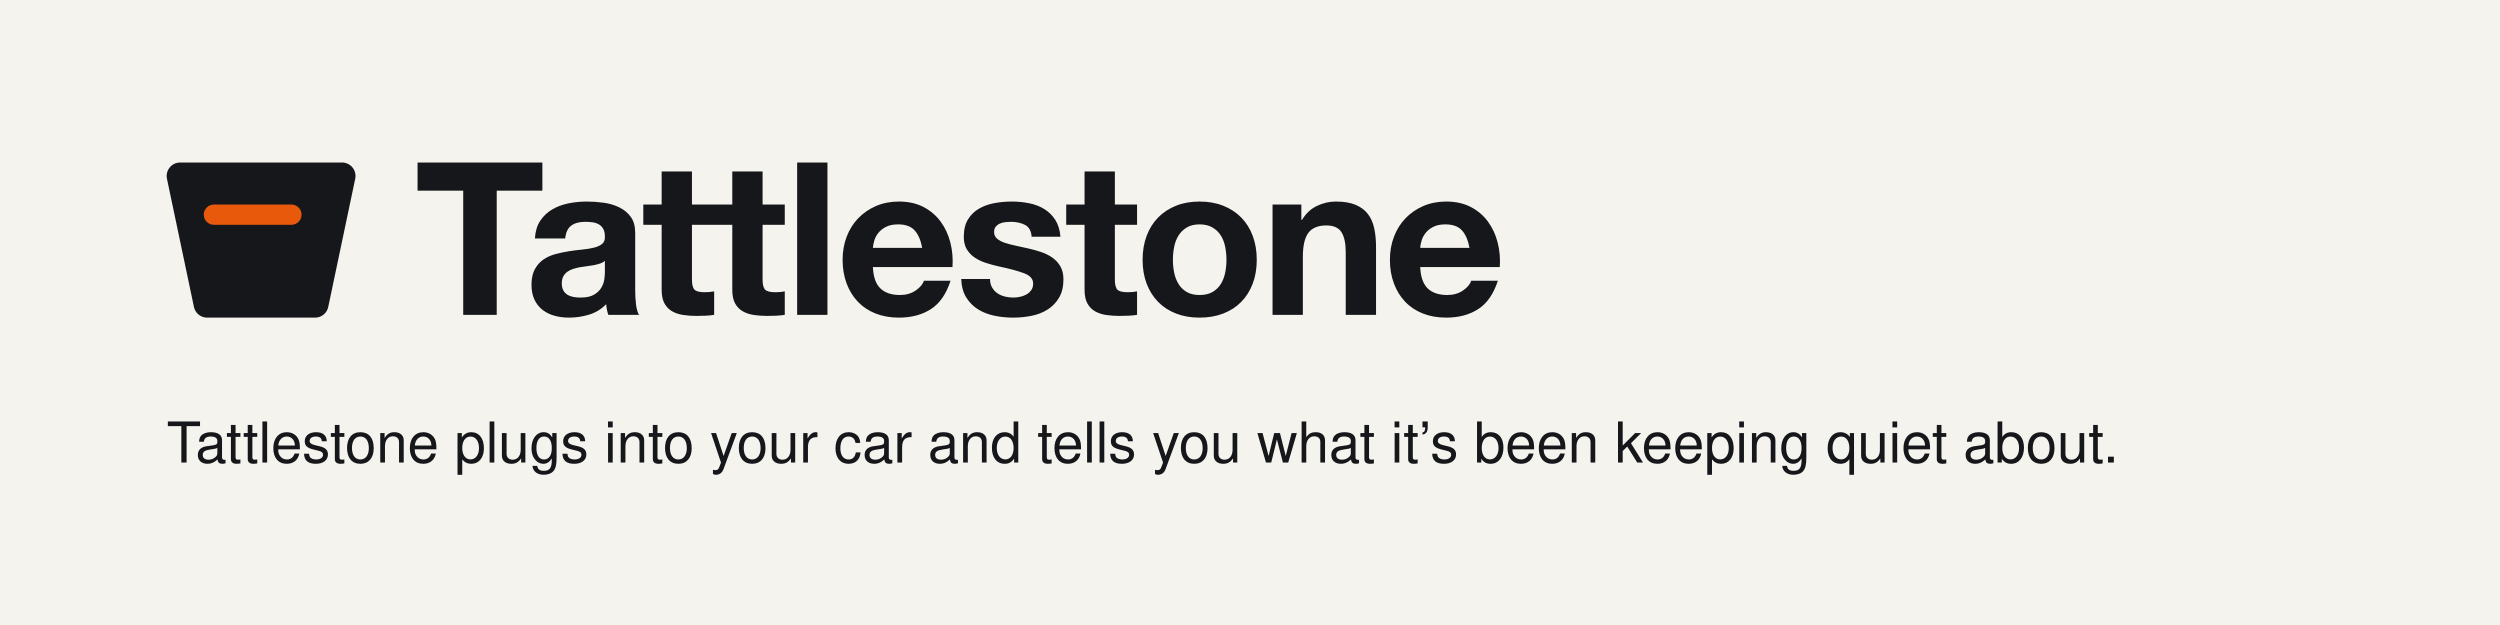
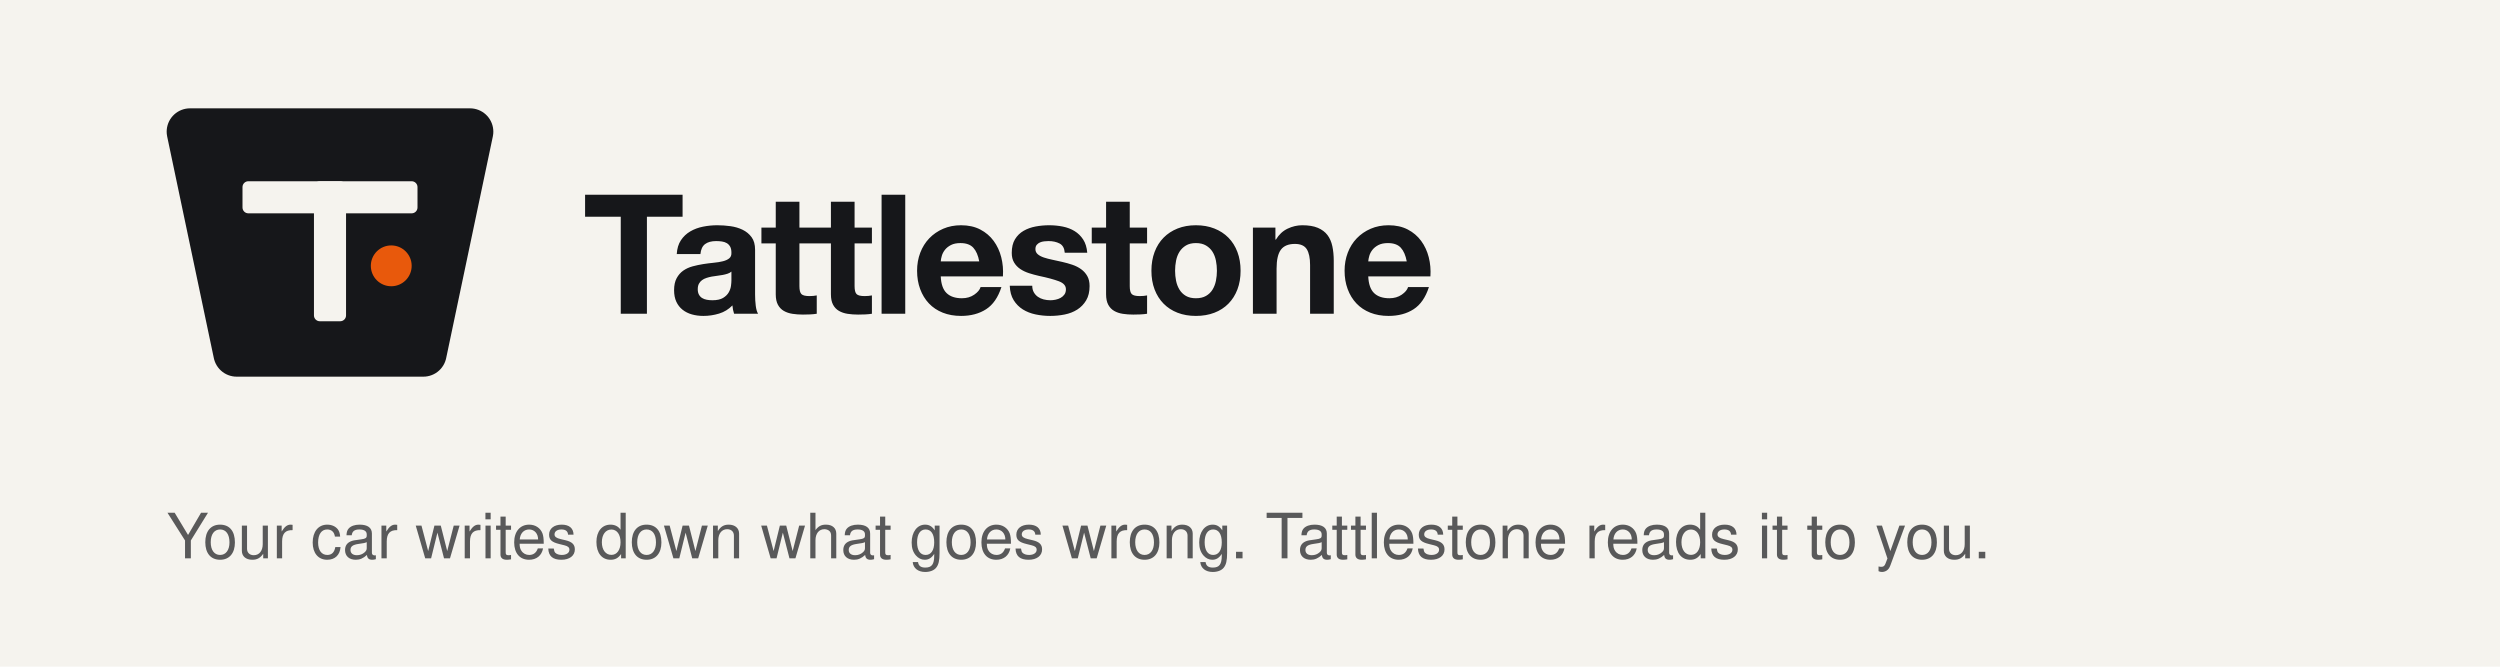
- <svg xmlns="http://www.w3.org/2000/svg" viewBox="0 0 1200 300" role="img" aria-label="Tattlestone. Tattlestone plugs into your car and tells you what it’s been keeping quiet about.">
-   <rect x="0" y="0" width="1200" height="300" fill="#F5F3EE" />
-   <g transform="translate(80 78) scale(0.10242)">
-     <g transform="scale(7.9022) translate(-4 -4)">
-       <path d="M12 12 H108 L92 88 H28 Z" fill="#16171A" stroke="#16171A" stroke-width="16" stroke-linejoin="round" />
-       <rect x="26" y="28.93" width="58" height="12.02" rx="6.01" fill="#E8590C" />
-     </g>
-     <g transform="translate(1162.8 714)">
-       <path fill="#16171A" d="M227.0 -582.0V0.0H384.0V-582.0H598.0V-714.0H13.0V-582.0ZM563.0 -358.0Q566.0 -408.0 588.0 -441.0Q610.0 -474.0 644.0 -494.0Q678.0 -514.0 720.5 -522.5Q763.0 -531.0 806.0 -531.0Q845.0 -531.0 885.0 -525.5Q925.0 -520.0 958.0 -504.0Q991.0 -488.0 1012.0 -459.5Q1033.0 -431.0 1033.0 -384.0V-115.0Q1033.0 -80.0 1037.0 -48.0Q1041.0 -16.0 1051.0 0.0H907.0Q903.0 -12.0 900.5 -24.5Q898.0 -37.0 897.0 -50.0Q863.0 -15.0 817.0 -1.0Q771.0 13.0 723.0 13.0Q686.0 13.0 654.0 4.0Q622.0 -5.0 598.0 -24.0Q574.0 -43.0 560.5 -72.0Q547.0 -101.0 547.0 -141.0Q547.0 -185.0 562.5 -213.5Q578.0 -242.0 602.5 -259.0Q627.0 -276.0 658.5 -284.5Q690.0 -293.0 722.0 -298.0Q754.0 -303.0 785.0 -306.0Q816.0 -309.0 840.0 -315.0Q864.0 -321.0 878.0 -332.5Q892.0 -344.0 891.0 -366.0Q891.0 -389.0 883.5 -402.5Q876.0 -416.0 863.5 -423.5Q851.0 -431.0 834.5 -433.5Q818.0 -436.0 799.0 -436.0Q757.0 -436.0 733.0 -418.0Q709.0 -400.0 705.0 -358.0ZM891.0 -253.0Q882.0 -245.0 868.5 -240.5Q855.0 -236.0 839.5 -233.0Q824.0 -230.0 807.0 -228.0Q790.0 -226.0 773.0 -223.0Q757.0 -220.0 741.5 -215.0Q726.0 -210.0 714.5 -201.5Q703.0 -193.0 696.0 -180.0Q689.0 -167.0 689.0 -147.0Q689.0 -128.0 696.0 -115.0Q703.0 -102.0 715.0 -94.5Q727.0 -87.0 743.0 -84.0Q759.0 -81.0 776.0 -81.0Q818.0 -81.0 841.0 -95.0Q864.0 -109.0 875.0 -128.5Q886.0 -148.0 888.5 -168.0Q891.0 -188.0 891.0 -200.0ZM1299.0 -517.0V-672.0H1157.0V-517.0H1071.0V-422.0H1157.0V-117.0Q1157.0 -78.0 1170.0 -54.0Q1183.0 -30.0 1205.5 -17.0Q1228.0 -4.0 1257.5 0.5Q1287.0 5.0 1320.0 5.0Q1341.0 5.0 1363.0 4.0Q1385.0 3.0 1403.0 0.0V-110.0Q1393.0 -108.0 1382.0 -107.0Q1371.0 -106.0 1359.0 -106.0Q1323.0 -106.0 1311.0 -118.0Q1299.0 -130.0 1299.0 -166.0V-422.0H1403.0V-517.0ZM1630.0 -517.0V-672.0H1488.0V-517.0H1402.0V-422.0H1488.0V-117.0Q1488.0 -78.0 1501.0 -54.0Q1514.0 -30.0 1536.5 -17.0Q1559.0 -4.0 1588.5 0.5Q1618.0 5.0 1651.0 5.0Q1672.0 5.0 1694.0 4.0Q1716.0 3.0 1734.0 0.0V-110.0Q1724.0 -108.0 1713.0 -107.0Q1702.0 -106.0 1690.0 -106.0Q1654.0 -106.0 1642.0 -118.0Q1630.0 -130.0 1630.0 -166.0V-422.0H1734.0V-517.0ZM1792.0 -714.0V0.0H1934.0V-714.0ZM2378.0 -314.0H2147.0Q2148.0 -329.0 2153.5 -348.0Q2159.0 -367.0 2172.5 -384.0Q2186.0 -401.0 2208.5 -412.5Q2231.0 -424.0 2265.0 -424.0Q2317.0 -424.0 2342.5 -396.0Q2368.0 -368.0 2378.0 -314.0ZM2147.0 -224.0H2520.0Q2524.0 -284.0 2510.0 -339.0Q2496.0 -394.0 2464.5 -437.0Q2433.0 -480.0 2384.0 -505.5Q2335.0 -531.0 2269.0 -531.0Q2210.0 -531.0 2161.5 -510.0Q2113.0 -489.0 2078.0 -452.5Q2043.0 -416.0 2024.0 -366.0Q2005.0 -316.0 2005.0 -258.0Q2005.0 -198.0 2023.5 -148.0Q2042.0 -98.0 2076.0 -62.0Q2110.0 -26.0 2159.0 -6.5Q2208.0 13.0 2269.0 13.0Q2357.0 13.0 2419.0 -27.0Q2481.0 -67.0 2511.0 -160.0H2386.0Q2379.0 -136.0 2348.0 -114.5Q2317.0 -93.0 2274.0 -93.0Q2214.0 -93.0 2182.0 -124.0Q2150.0 -155.0 2147.0 -224.0ZM2696.0 -168.0H2561.0Q2563.0 -116.0 2584.5 -81.5Q2606.0 -47.0 2639.5 -26.0Q2673.0 -5.0 2716.0 4.0Q2759.0 13.0 2804.0 13.0Q2848.0 13.0 2890.5 4.5Q2933.0 -4.0 2966.0 -25.0Q2999.0 -46.0 3019.5 -80.5Q3040.0 -115.0 3040.0 -166.0Q3040.0 -202.0 3026.0 -226.5Q3012.0 -251.0 2989.0 -267.5Q2966.0 -284.0 2936.5 -294.0Q2907.0 -304.0 2876.0 -311.0Q2846.0 -318.0 2817.0 -324.0Q2788.0 -330.0 2765.5 -337.5Q2743.0 -345.0 2729.0 -357.0Q2715.0 -369.0 2715.0 -388.0Q2715.0 -404.0 2723.0 -413.5Q2731.0 -423.0 2742.5 -428.0Q2754.0 -433.0 2768.0 -434.5Q2782.0 -436.0 2794.0 -436.0Q2832.0 -436.0 2860.0 -421.5Q2888.0 -407.0 2891.0 -366.0H3026.0Q3022.0 -414.0 3001.5 -445.5Q2981.0 -477.0 2950.0 -496.0Q2919.0 -515.0 2879.5 -523.0Q2840.0 -531.0 2798.0 -531.0Q2756.0 -531.0 2716.0 -523.5Q2676.0 -516.0 2644.0 -497.5Q2612.0 -479.0 2592.5 -447.0Q2573.0 -415.0 2573.0 -365.0Q2573.0 -331.0 2587.0 -307.5Q2601.0 -284.0 2624.0 -268.5Q2647.0 -253.0 2676.5 -243.5Q2706.0 -234.0 2737.0 -227.0Q2813.0 -211.0 2855.5 -195.0Q2898.0 -179.0 2898.0 -147.0Q2898.0 -128.0 2889.0 -115.5Q2880.0 -103.0 2866.5 -95.5Q2853.0 -88.0 2836.5 -84.5Q2820.0 -81.0 2805.0 -81.0Q2784.0 -81.0 2764.5 -86.0Q2745.0 -91.0 2730.0 -101.5Q2715.0 -112.0 2705.5 -128.5Q2696.0 -145.0 2696.0 -168.0ZM3281.0 -517.0V-672.0H3139.0V-517.0H3053.0V-422.0H3139.0V-117.0Q3139.0 -78.0 3152.0 -54.0Q3165.0 -30.0 3187.5 -17.0Q3210.0 -4.0 3239.5 0.5Q3269.0 5.0 3302.0 5.0Q3323.0 5.0 3345.0 4.0Q3367.0 3.0 3385.0 0.0V-110.0Q3375.0 -108.0 3364.0 -107.0Q3353.0 -106.0 3341.0 -106.0Q3305.0 -106.0 3293.0 -118.0Q3281.0 -130.0 3281.0 -166.0V-422.0H3385.0V-517.0ZM3553.0 -258.0Q3553.0 -289.0 3559.0 -319.0Q3565.0 -349.0 3579.5 -372.0Q3594.0 -395.0 3618.0 -409.5Q3642.0 -424.0 3678.0 -424.0Q3714.0 -424.0 3738.5 -409.5Q3763.0 -395.0 3777.5 -372.0Q3792.0 -349.0 3798.0 -319.0Q3804.0 -289.0 3804.0 -258.0Q3804.0 -227.0 3798.0 -197.5Q3792.0 -168.0 3777.5 -144.5Q3763.0 -121.0 3738.5 -107.0Q3714.0 -93.0 3678.0 -93.0Q3642.0 -93.0 3618.0 -107.0Q3594.0 -121.0 3579.5 -144.5Q3565.0 -168.0 3559.0 -197.5Q3553.0 -227.0 3553.0 -258.0ZM3411.0 -258.0Q3411.0 -196.0 3430.0 -146.0Q3449.0 -96.0 3484.0 -60.5Q3519.0 -25.0 3568.0 -6.0Q3617.0 13.0 3678.0 13.0Q3739.0 13.0 3788.5 -6.0Q3838.0 -25.0 3873.0 -60.5Q3908.0 -96.0 3927.0 -146.0Q3946.0 -196.0 3946.0 -258.0Q3946.0 -320.0 3927.0 -370.5Q3908.0 -421.0 3873.0 -456.5Q3838.0 -492.0 3788.5 -511.5Q3739.0 -531.0 3678.0 -531.0Q3617.0 -531.0 3568.0 -511.5Q3519.0 -492.0 3484.0 -456.5Q3449.0 -421.0 3430.0 -370.5Q3411.0 -320.0 3411.0 -258.0ZM4020.0 -517.0V0.0H4162.0V-271.0Q4162.0 -350.0 4188.0 -384.5Q4214.0 -419.0 4272.0 -419.0Q4323.0 -419.0 4343.0 -387.5Q4363.0 -356.0 4363.0 -292.0V0.0H4505.0V-318.0Q4505.0 -366.0 4496.5 -405.5Q4488.0 -445.0 4467.0 -472.5Q4446.0 -500.0 4409.5 -515.5Q4373.0 -531.0 4316.0 -531.0Q4271.0 -531.0 4228.0 -510.5Q4185.0 -490.0 4158.0 -445.0H4155.0V-517.0ZM4943.0 -314.0H4712.0Q4713.0 -329.0 4718.5 -348.0Q4724.0 -367.0 4737.5 -384.0Q4751.0 -401.0 4773.5 -412.5Q4796.0 -424.0 4830.0 -424.0Q4882.0 -424.0 4907.5 -396.0Q4933.0 -368.0 4943.0 -314.0ZM4712.0 -224.0H5085.0Q5089.0 -284.0 5075.0 -339.0Q5061.0 -394.0 5029.5 -437.0Q4998.0 -480.0 4949.0 -505.5Q4900.0 -531.0 4834.0 -531.0Q4775.0 -531.0 4726.5 -510.0Q4678.0 -489.0 4643.0 -452.5Q4608.0 -416.0 4589.0 -366.0Q4570.0 -316.0 4570.0 -258.0Q4570.0 -198.0 4588.5 -148.0Q4607.0 -98.0 4641.0 -62.0Q4675.0 -26.0 4724.0 -6.5Q4773.0 13.0 4834.0 13.0Q4922.0 13.0 4984.0 -27.0Q5046.0 -67.0 5076.0 -160.0H4951.0Q4944.0 -136.0 4913.0 -114.5Q4882.0 -93.0 4839.0 -93.0Q4779.0 -93.0 4747.0 -124.0Q4715.0 -155.0 4712.0 -224.0Z" />
-     </g>
+ <svg xmlns="http://www.w3.org/2000/svg" viewBox="0 0 1200 320" role="img" aria-label="Tattlestone. Your car writes down what goes wrong. Tattlestone reads it to you.">
+   <rect x="0" y="0" width="1200" height="320" fill="#F5F3EE" />
+   <g transform="translate(74.4 46.4) scale(1.4)">
+     <polygon points="12,12 108,12 92,88 28,88" fill="#16171A" stroke="#16171A" stroke-width="16" stroke-linejoin="round" />
+     <rect x="30" y="29" width="60" height="11" rx="2" fill="#F5F3EE" />
+     <rect x="54.5" y="29" width="11" height="48" rx="2" fill="#F5F3EE" />
+     <circle cx="81" cy="58" r="7" fill="#E8590C" />
  </g>
-   <text x="80" y="222" font-family="-apple-system, 'Helvetica Neue', Helvetica, Arial, sans-serif" font-size="27" fill="#16171A">Tattlestone plugs into your car and tells you what it’s been keeping quiet about.</text>
+   <path transform="translate(279.8 150.6) scale(0.08)" fill="#16171A" d="M227.0 -582.0V0.0H384.0V-582.0H598.0V-714.0H13.0V-582.0ZM563.0 -358.0Q566.0 -408.0 588.0 -441.0Q610.0 -474.0 644.0 -494.0Q678.0 -514.0 720.5 -522.5Q763.0 -531.0 806.0 -531.0Q845.0 -531.0 885.0 -525.5Q925.0 -520.0 958.0 -504.0Q991.0 -488.0 1012.0 -459.5Q1033.0 -431.0 1033.0 -384.0V-115.0Q1033.0 -80.0 1037.0 -48.0Q1041.0 -16.0 1051.0 0.0H907.0Q903.0 -12.0 900.5 -24.5Q898.0 -37.0 897.0 -50.0Q863.0 -15.0 817.0 -1.0Q771.0 13.0 723.0 13.0Q686.0 13.0 654.0 4.0Q622.0 -5.0 598.0 -24.0Q574.0 -43.0 560.5 -72.0Q547.0 -101.0 547.0 -141.0Q547.0 -185.0 562.5 -213.5Q578.0 -242.0 602.5 -259.0Q627.0 -276.0 658.5 -284.5Q690.0 -293.0 722.0 -298.0Q754.0 -303.0 785.0 -306.0Q816.0 -309.0 840.0 -315.0Q864.0 -321.0 878.0 -332.5Q892.0 -344.0 891.0 -366.0Q891.0 -389.0 883.5 -402.5Q876.0 -416.0 863.5 -423.5Q851.0 -431.0 834.5 -433.5Q818.0 -436.0 799.0 -436.0Q757.0 -436.0 733.0 -418.0Q709.0 -400.0 705.0 -358.0ZM891.0 -253.0Q882.0 -245.0 868.5 -240.5Q855.0 -236.0 839.5 -233.0Q824.0 -230.0 807.0 -228.0Q790.0 -226.0 773.0 -223.0Q757.0 -220.0 741.5 -215.0Q726.0 -210.0 714.5 -201.5Q703.0 -193.0 696.0 -180.0Q689.0 -167.0 689.0 -147.0Q689.0 -128.0 696.0 -115.0Q703.0 -102.0 715.0 -94.5Q727.0 -87.0 743.0 -84.0Q759.0 -81.0 776.0 -81.0Q818.0 -81.0 841.0 -95.0Q864.0 -109.0 875.0 -128.5Q886.0 -148.0 888.5 -168.0Q891.0 -188.0 891.0 -200.0ZM1299.0 -517.0V-672.0H1157.0V-517.0H1071.0V-422.0H1157.0V-117.0Q1157.0 -78.0 1170.0 -54.0Q1183.0 -30.0 1205.5 -17.0Q1228.0 -4.0 1257.5 0.5Q1287.0 5.0 1320.0 5.0Q1341.0 5.0 1363.0 4.0Q1385.0 3.0 1403.0 0.0V-110.0Q1393.0 -108.0 1382.0 -107.0Q1371.0 -106.0 1359.0 -106.0Q1323.0 -106.0 1311.0 -118.0Q1299.0 -130.0 1299.0 -166.0V-422.0H1403.0V-517.0ZM1630.0 -517.0V-672.0H1488.0V-517.0H1402.0V-422.0H1488.0V-117.0Q1488.0 -78.0 1501.0 -54.0Q1514.0 -30.0 1536.5 -17.0Q1559.0 -4.0 1588.5 0.5Q1618.0 5.0 1651.0 5.0Q1672.0 5.0 1694.0 4.0Q1716.0 3.0 1734.0 0.0V-110.0Q1724.0 -108.0 1713.0 -107.0Q1702.0 -106.0 1690.0 -106.0Q1654.0 -106.0 1642.0 -118.0Q1630.0 -130.0 1630.0 -166.0V-422.0H1734.0V-517.0ZM1792.0 -714.0V0.0H1934.0V-714.0ZM2378.0 -314.0H2147.0Q2148.0 -329.0 2153.5 -348.0Q2159.0 -367.0 2172.5 -384.0Q2186.0 -401.0 2208.5 -412.5Q2231.0 -424.0 2265.0 -424.0Q2317.0 -424.0 2342.5 -396.0Q2368.0 -368.0 2378.0 -314.0ZM2147.0 -224.0H2520.0Q2524.0 -284.0 2510.0 -339.0Q2496.0 -394.0 2464.5 -437.0Q2433.0 -480.0 2384.0 -505.5Q2335.0 -531.0 2269.0 -531.0Q2210.0 -531.0 2161.5 -510.0Q2113.0 -489.0 2078.0 -452.5Q2043.0 -416.0 2024.0 -366.0Q2005.0 -316.0 2005.0 -258.0Q2005.0 -198.0 2023.5 -148.0Q2042.0 -98.0 2076.0 -62.0Q2110.0 -26.0 2159.0 -6.5Q2208.0 13.0 2269.0 13.0Q2357.0 13.0 2419.0 -27.0Q2481.0 -67.0 2511.0 -160.0H2386.0Q2379.0 -136.0 2348.0 -114.5Q2317.0 -93.0 2274.0 -93.0Q2214.0 -93.0 2182.0 -124.0Q2150.0 -155.0 2147.0 -224.0ZM2696.0 -168.0H2561.0Q2563.0 -116.0 2584.5 -81.5Q2606.0 -47.0 2639.5 -26.0Q2673.0 -5.0 2716.0 4.0Q2759.0 13.0 2804.0 13.0Q2848.0 13.0 2890.5 4.5Q2933.0 -4.0 2966.0 -25.0Q2999.0 -46.0 3019.5 -80.5Q3040.0 -115.0 3040.0 -166.0Q3040.0 -202.0 3026.0 -226.5Q3012.0 -251.0 2989.0 -267.5Q2966.0 -284.0 2936.5 -294.0Q2907.0 -304.0 2876.0 -311.0Q2846.0 -318.0 2817.0 -324.0Q2788.0 -330.0 2765.5 -337.5Q2743.0 -345.0 2729.0 -357.0Q2715.0 -369.0 2715.0 -388.0Q2715.0 -404.0 2723.0 -413.5Q2731.0 -423.0 2742.5 -428.0Q2754.0 -433.0 2768.0 -434.5Q2782.0 -436.0 2794.0 -436.0Q2832.0 -436.0 2860.0 -421.5Q2888.0 -407.0 2891.0 -366.0H3026.0Q3022.0 -414.0 3001.5 -445.5Q2981.0 -477.0 2950.0 -496.0Q2919.0 -515.0 2879.5 -523.0Q2840.0 -531.0 2798.0 -531.0Q2756.0 -531.0 2716.0 -523.5Q2676.0 -516.0 2644.0 -497.5Q2612.0 -479.0 2592.5 -447.0Q2573.0 -415.0 2573.0 -365.0Q2573.0 -331.0 2587.0 -307.5Q2601.0 -284.0 2624.0 -268.5Q2647.0 -253.0 2676.5 -243.5Q2706.0 -234.0 2737.0 -227.0Q2813.0 -211.0 2855.5 -195.0Q2898.0 -179.0 2898.0 -147.0Q2898.0 -128.0 2889.0 -115.5Q2880.0 -103.0 2866.5 -95.5Q2853.0 -88.0 2836.5 -84.5Q2820.0 -81.0 2805.0 -81.0Q2784.0 -81.0 2764.5 -86.0Q2745.0 -91.0 2730.0 -101.5Q2715.0 -112.0 2705.5 -128.5Q2696.0 -145.0 2696.0 -168.0ZM3281.0 -517.0V-672.0H3139.0V-517.0H3053.0V-422.0H3139.0V-117.0Q3139.0 -78.0 3152.0 -54.0Q3165.0 -30.0 3187.5 -17.0Q3210.0 -4.0 3239.5 0.5Q3269.0 5.0 3302.0 5.0Q3323.0 5.0 3345.0 4.0Q3367.0 3.0 3385.0 0.0V-110.0Q3375.0 -108.0 3364.0 -107.0Q3353.0 -106.0 3341.0 -106.0Q3305.0 -106.0 3293.0 -118.0Q3281.0 -130.0 3281.0 -166.0V-422.0H3385.0V-517.0ZM3553.0 -258.0Q3553.0 -289.0 3559.0 -319.0Q3565.0 -349.0 3579.5 -372.0Q3594.0 -395.0 3618.0 -409.5Q3642.0 -424.0 3678.0 -424.0Q3714.0 -424.0 3738.5 -409.5Q3763.0 -395.0 3777.5 -372.0Q3792.0 -349.0 3798.0 -319.0Q3804.0 -289.0 3804.0 -258.0Q3804.0 -227.0 3798.0 -197.5Q3792.0 -168.0 3777.5 -144.5Q3763.0 -121.0 3738.5 -107.0Q3714.0 -93.0 3678.0 -93.0Q3642.0 -93.0 3618.0 -107.0Q3594.0 -121.0 3579.5 -144.5Q3565.0 -168.0 3559.0 -197.5Q3553.0 -227.0 3553.0 -258.0ZM3411.0 -258.0Q3411.0 -196.0 3430.0 -146.0Q3449.0 -96.0 3484.0 -60.5Q3519.0 -25.0 3568.0 -6.0Q3617.0 13.0 3678.0 13.0Q3739.0 13.0 3788.5 -6.0Q3838.0 -25.0 3873.0 -60.5Q3908.0 -96.0 3927.0 -146.0Q3946.0 -196.0 3946.0 -258.0Q3946.0 -320.0 3927.0 -370.5Q3908.0 -421.0 3873.0 -456.5Q3838.0 -492.0 3788.5 -511.5Q3739.0 -531.0 3678.0 -531.0Q3617.0 -531.0 3568.0 -511.5Q3519.0 -492.0 3484.0 -456.5Q3449.0 -421.0 3430.0 -370.5Q3411.0 -320.0 3411.0 -258.0ZM4020.0 -517.0V0.0H4162.0V-271.0Q4162.0 -350.0 4188.0 -384.5Q4214.0 -419.0 4272.0 -419.0Q4323.0 -419.0 4343.0 -387.5Q4363.0 -356.0 4363.0 -292.0V0.0H4505.0V-318.0Q4505.0 -366.0 4496.5 -405.5Q4488.0 -445.0 4467.0 -472.5Q4446.0 -500.0 4409.5 -515.5Q4373.0 -531.0 4316.0 -531.0Q4271.0 -531.0 4228.0 -510.5Q4185.0 -490.0 4158.0 -445.0H4155.0V-517.0ZM4943.0 -314.0H4712.0Q4713.0 -329.0 4718.5 -348.0Q4724.0 -367.0 4737.5 -384.0Q4751.0 -401.0 4773.5 -412.5Q4796.0 -424.0 4830.0 -424.0Q4882.0 -424.0 4907.5 -396.0Q4933.0 -368.0 4943.0 -314.0ZM4712.0 -224.0H5085.0Q5089.0 -284.0 5075.0 -339.0Q5061.0 -394.0 5029.5 -437.0Q4998.0 -480.0 4949.0 -505.5Q4900.0 -531.0 4834.0 -531.0Q4775.0 -531.0 4726.5 -510.0Q4678.0 -489.0 4643.0 -452.5Q4608.0 -416.0 4589.0 -366.0Q4570.0 -316.0 4570.0 -258.0Q4570.0 -198.0 4588.5 -148.0Q4607.0 -98.0 4641.0 -62.0Q4675.0 -26.0 4724.0 -6.5Q4773.0 13.0 4834.0 13.0Q4922.0 13.0 4984.0 -27.0Q5046.0 -67.0 5076.0 -160.0H4951.0Q4944.0 -136.0 4913.0 -114.5Q4882.0 -93.0 4839.0 -93.0Q4779.0 -93.0 4747.0 -124.0Q4715.0 -155.0 4712.0 -224.0Z" />
+   <text x="80" y="268" font-family="-apple-system, 'Helvetica Neue', Helvetica, Arial, sans-serif" font-size="30" fill="#59595A">Your car writes down what goes wrong. Tattlestone reads it to you.</text>
</svg>
